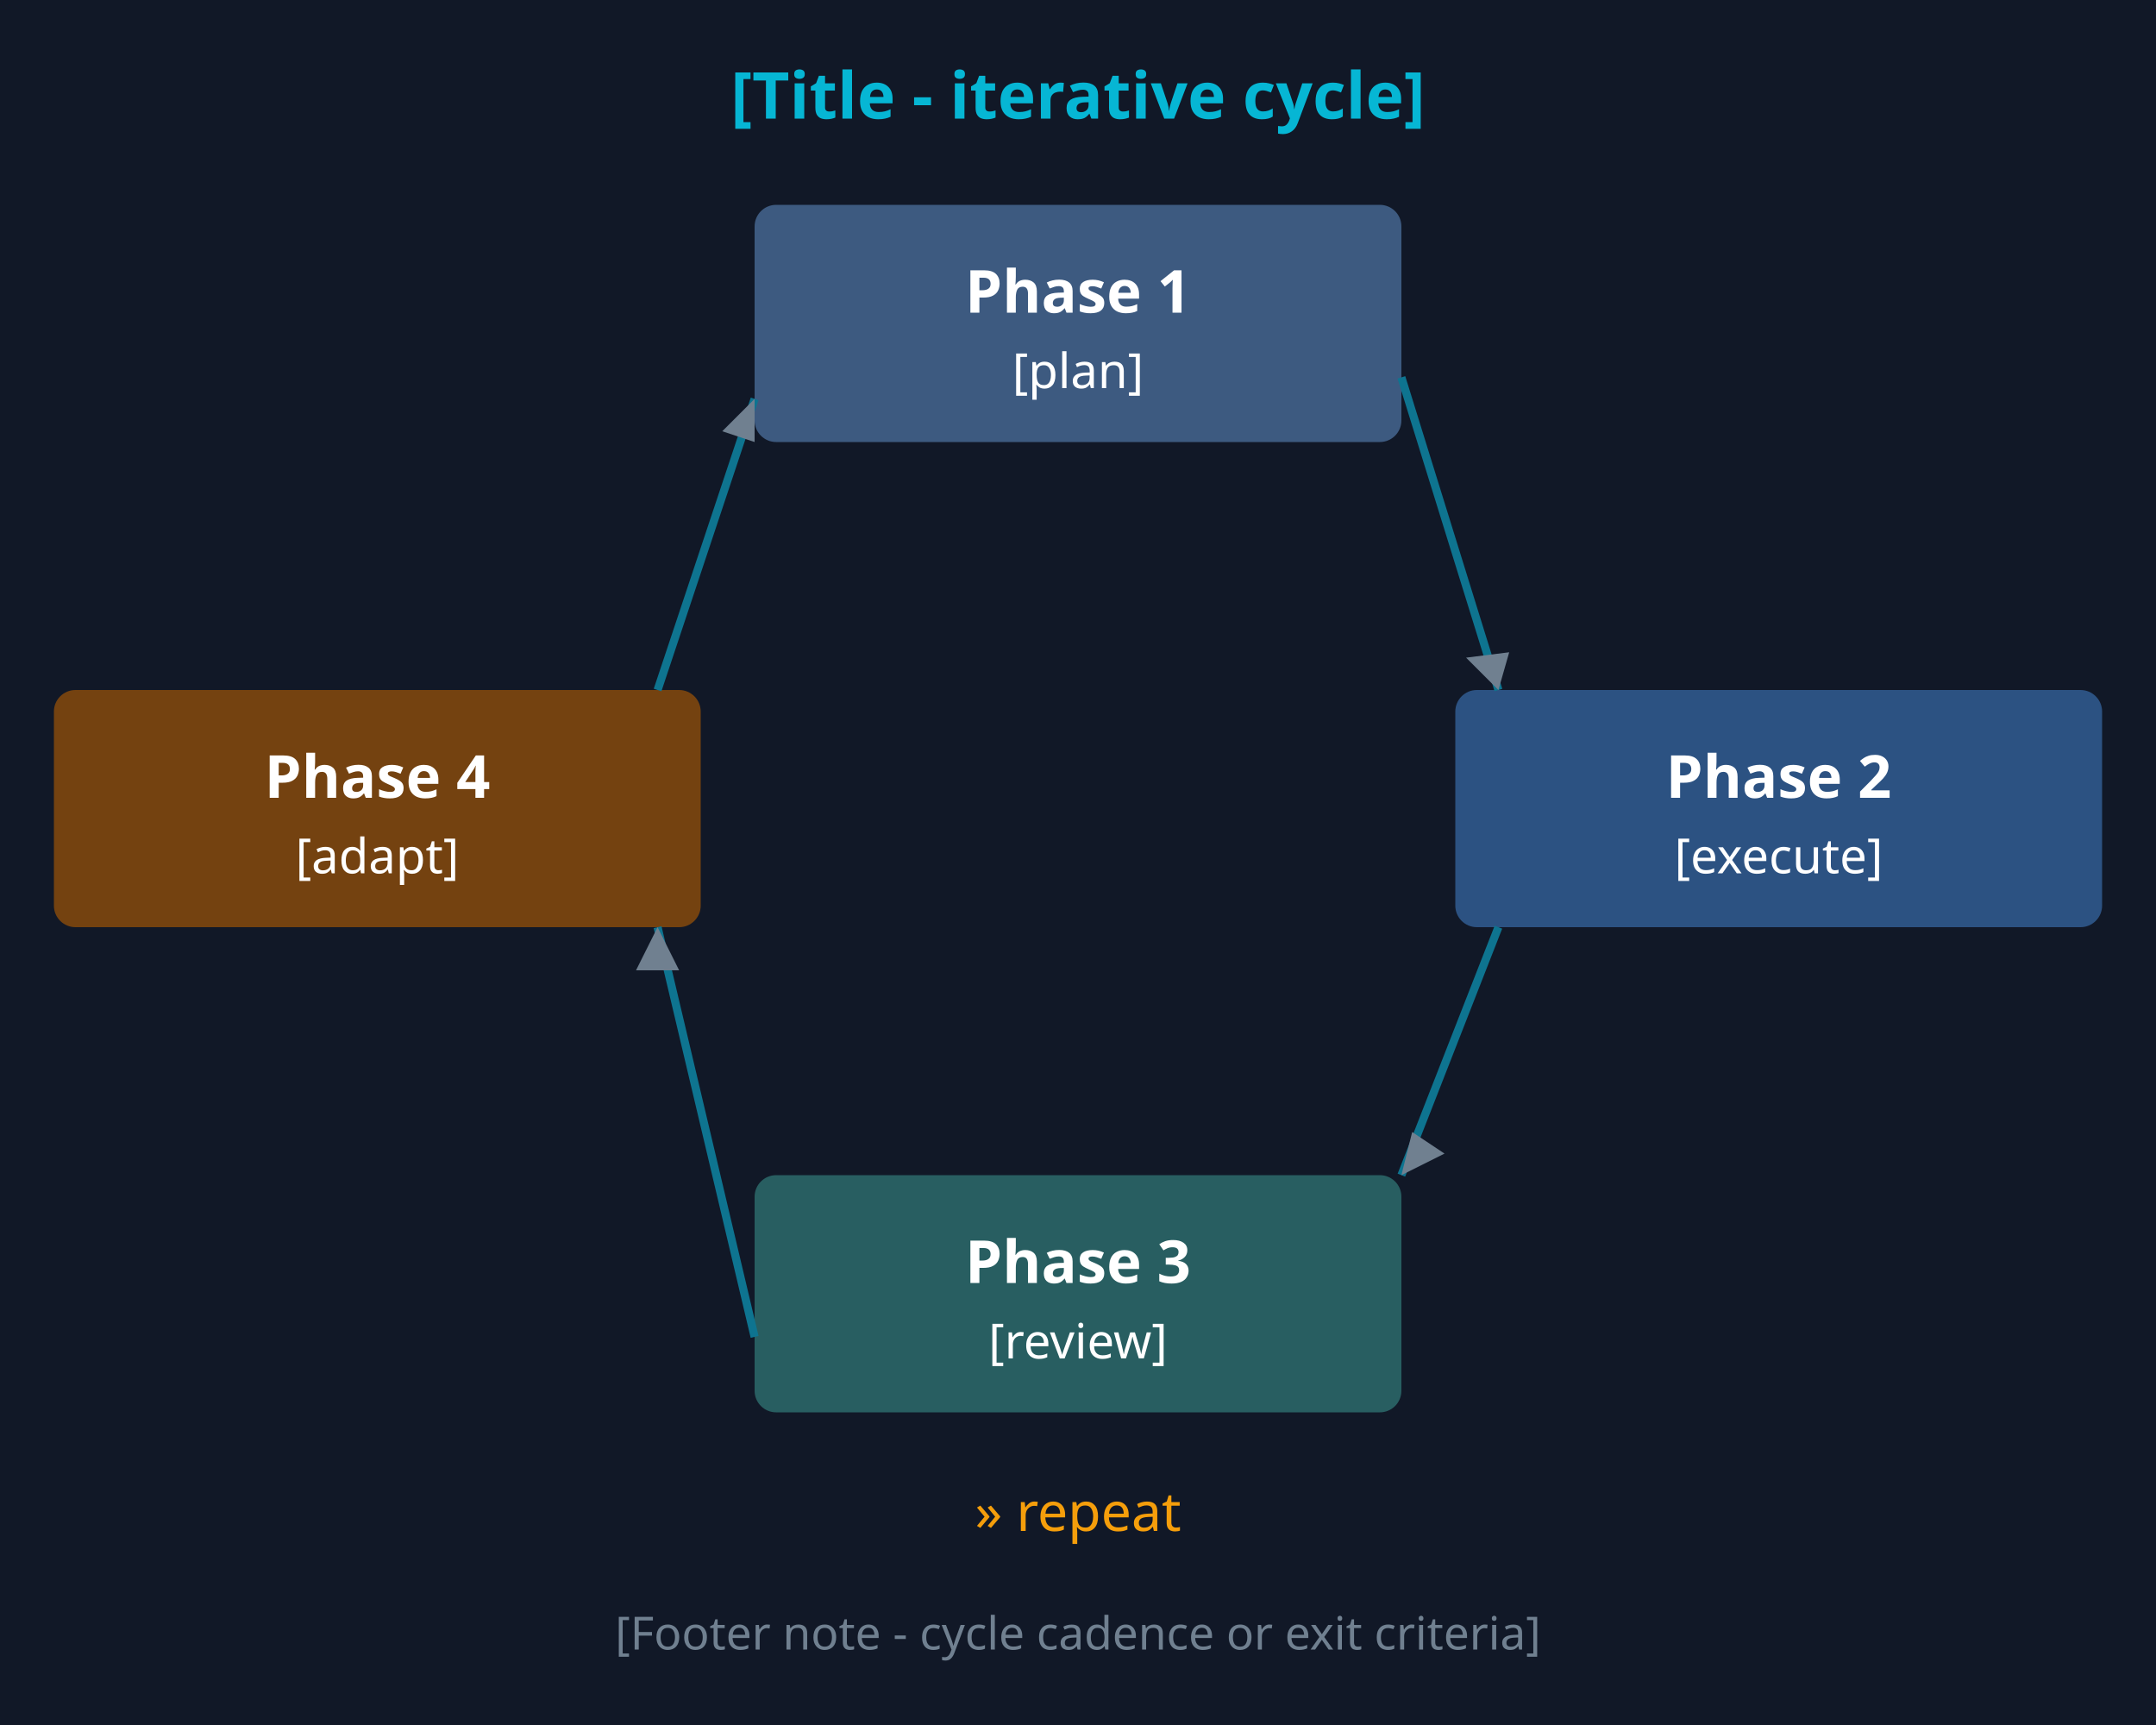
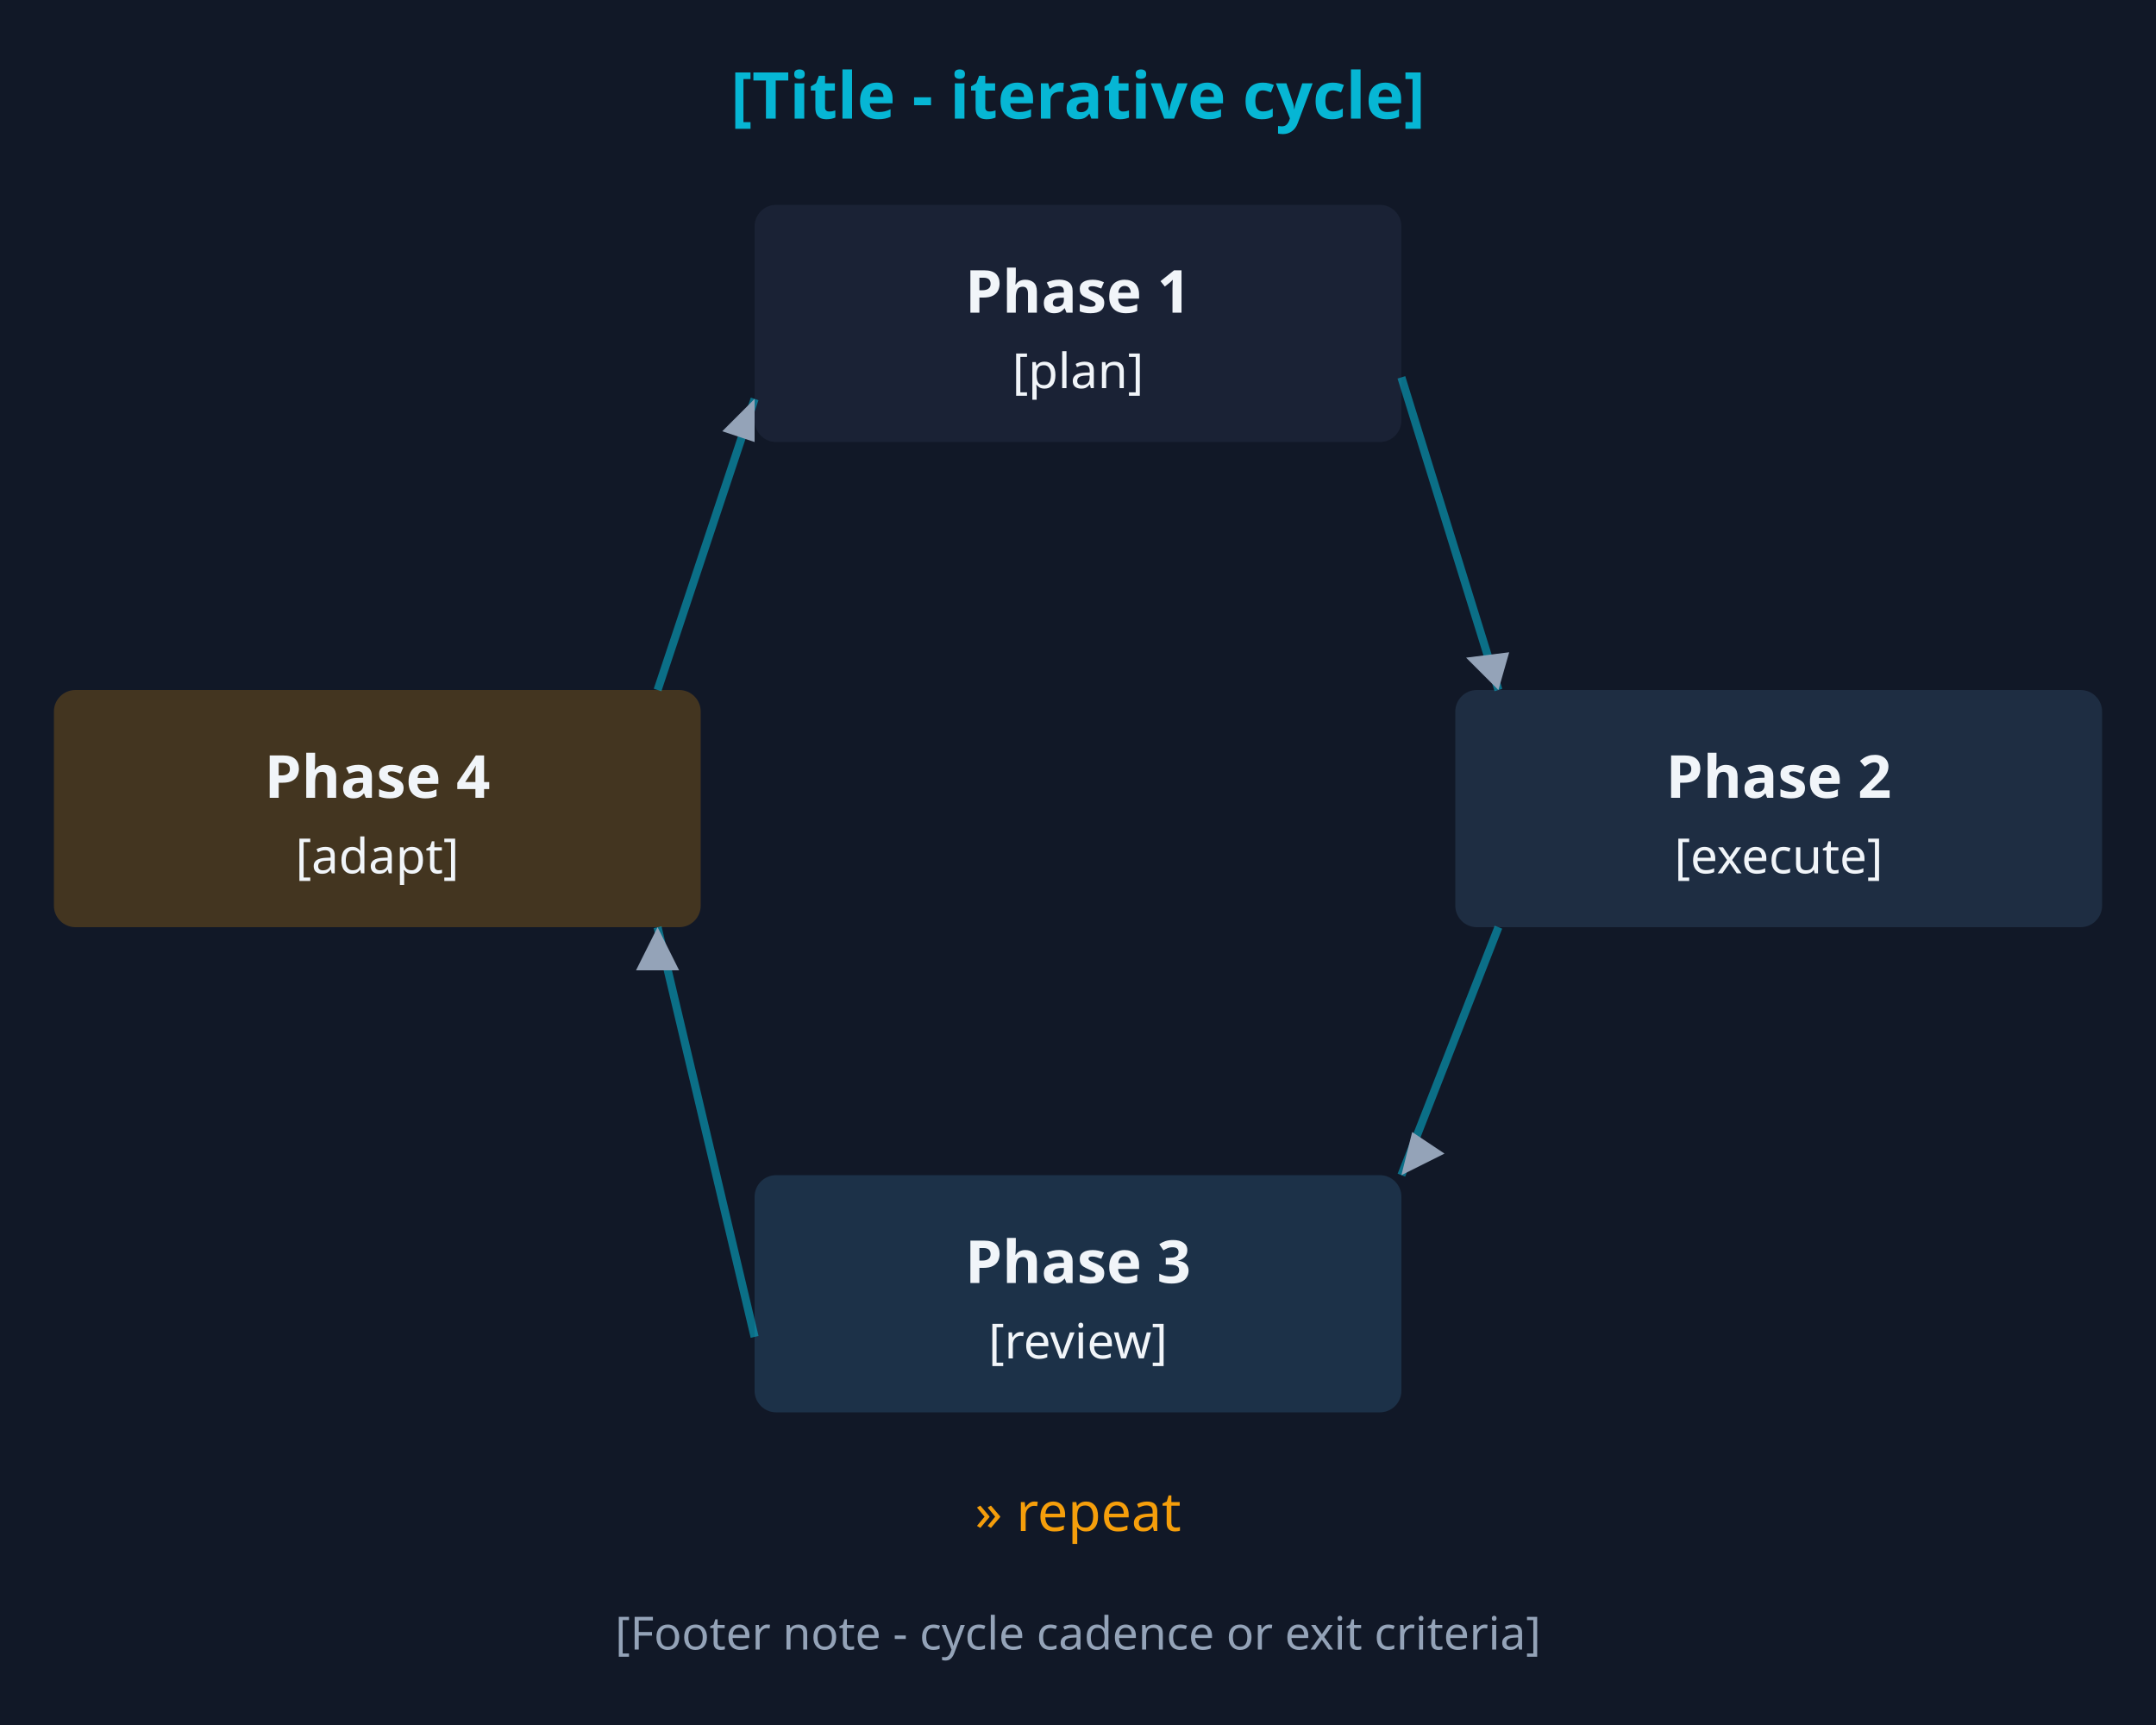
<svg xmlns="http://www.w3.org/2000/svg" viewBox="0 0 400 320" width="400" height="320" role="img" aria-labelledby="title desc">
  <rect width="100%" height="100%" fill="#111827" />
  <g font-family="system-ui, Segoe UI, sans-serif">
    <text x="200" y="22" text-anchor="middle" font-weight="700" font-size="12" fill="#06B6D4">[Title  -  iterative cycle]</text>
-     <rect x="140" y="38" width="120" height="44" rx="4" fill="#3d5a80" />
-     <text x="200" y="58" text-anchor="middle" fill="#fff" font-weight="700" font-size="11">Phase 1</text>
-     <text x="200" y="72" text-anchor="middle" fill="#fff" font-size="9">[plan]</text>
-     <rect x="270" y="128" width="120" height="44" rx="4" fill="#2c5282" />
-     <text x="330" y="148" text-anchor="middle" fill="#fff" font-weight="700" font-size="11">Phase 2</text>
-     <text x="330" y="162" text-anchor="middle" fill="#fff" font-size="9">[execute]</text>
-     <rect x="140" y="218" width="120" height="44" rx="4" fill="#285e61" />
-     <text x="200" y="238" text-anchor="middle" fill="#fff" font-weight="700" font-size="11">Phase 3</text>
-     <text x="200" y="252" text-anchor="middle" fill="#fff" font-size="9">[review]</text>
-     <rect x="10" y="128" width="120" height="44" rx="4" fill="#744210" />
-     <text x="70" y="148" text-anchor="middle" fill="#fff" font-weight="700" font-size="11">Phase 4</text>
-     <text x="70" y="162" text-anchor="middle" fill="#fff" font-size="9">[adapt]</text>
+     <rect x="140" y="38" width="120" height="44" rx="4" fill="#1a2235" />
+     <text x="200" y="58" text-anchor="middle" fill="#F1F5F9" font-weight="700" font-size="11">Phase 1</text>
+     <text x="200" y="72" text-anchor="middle" fill="#F1F5F9" font-size="9">[plan]</text>
+     <rect x="270" y="128" width="120" height="44" rx="4" fill="#1e2d42" />
+     <text x="330" y="148" text-anchor="middle" fill="#F1F5F9" font-weight="700" font-size="11">Phase 2</text>
+     <text x="330" y="162" text-anchor="middle" fill="#F1F5F9" font-size="9">[execute]</text>
+     <rect x="140" y="218" width="120" height="44" rx="4" fill="#1c3148" />
+     <text x="200" y="238" text-anchor="middle" fill="#F1F5F9" font-weight="700" font-size="11">Phase 3</text>
+     <text x="200" y="252" text-anchor="middle" fill="#F1F5F9" font-size="9">[review]</text>
+     <rect x="10" y="128" width="120" height="44" rx="4" fill="rgba(245,158,11,0.22)" />
+     <text x="70" y="148" text-anchor="middle" fill="#F1F5F9" font-weight="700" font-size="11">Phase 4</text>
+     <text x="70" y="162" text-anchor="middle" fill="#F1F5F9" font-size="9">[adapt]</text>
  </g>
-   <line x1="260" y1="70" x2="278" y2="128" stroke="#0e7490" stroke-width="1.5" />
-   <polygon points="278,128 272,122 280,121" fill="#708090" />
-   <line x1="278" y1="172" x2="260" y2="218" stroke="#0e7490" stroke-width="1.5" />
-   <polygon points="260,218 262,210 268,214" fill="#708090" />
-   <line x1="140" y1="248" x2="122" y2="172" stroke="#0e7490" stroke-width="1.5" />
-   <polygon points="122,172 118,180 126,180" fill="#708090" />
-   <line x1="122" y1="128" x2="140" y2="74" stroke="#0e7490" stroke-width="1.5" />
-   <polygon points="140,74 134,80 140,82" fill="#708090" />
+   <line x1="260" y1="70" x2="278" y2="128" stroke="rgba(6,182,212,0.55)" stroke-width="1.5" />
+   <polygon points="278,128 272,122 280,121" fill="#94a3b8" />
+   <line x1="278" y1="172" x2="260" y2="218" stroke="rgba(6,182,212,0.55)" stroke-width="1.5" />
+   <polygon points="260,218 262,210 268,214" fill="#94a3b8" />
+   <line x1="140" y1="248" x2="122" y2="172" stroke="rgba(6,182,212,0.55)" stroke-width="1.5" />
+   <polygon points="122,172 118,180 126,180" fill="#94a3b8" />
+   <line x1="122" y1="128" x2="140" y2="74" stroke="rgba(6,182,212,0.55)" stroke-width="1.5" />
+   <polygon points="140,74 134,80 140,82" fill="#94a3b8" />
  <text x="200" y="284" text-anchor="middle" font-family="system-ui, sans-serif" font-size="10" fill="#F59E0B">» repeat</text>
-   <text x="200" y="306" text-anchor="middle" font-family="system-ui, sans-serif" font-size="8.5" fill="#708090">[Footer note  -  cycle cadence or exit criteria]</text>
+   <text x="200" y="306" text-anchor="middle" font-family="system-ui, sans-serif" font-size="8.5" fill="#94a3b8">[Footer note  -  cycle cadence or exit criteria]</text>
</svg>
